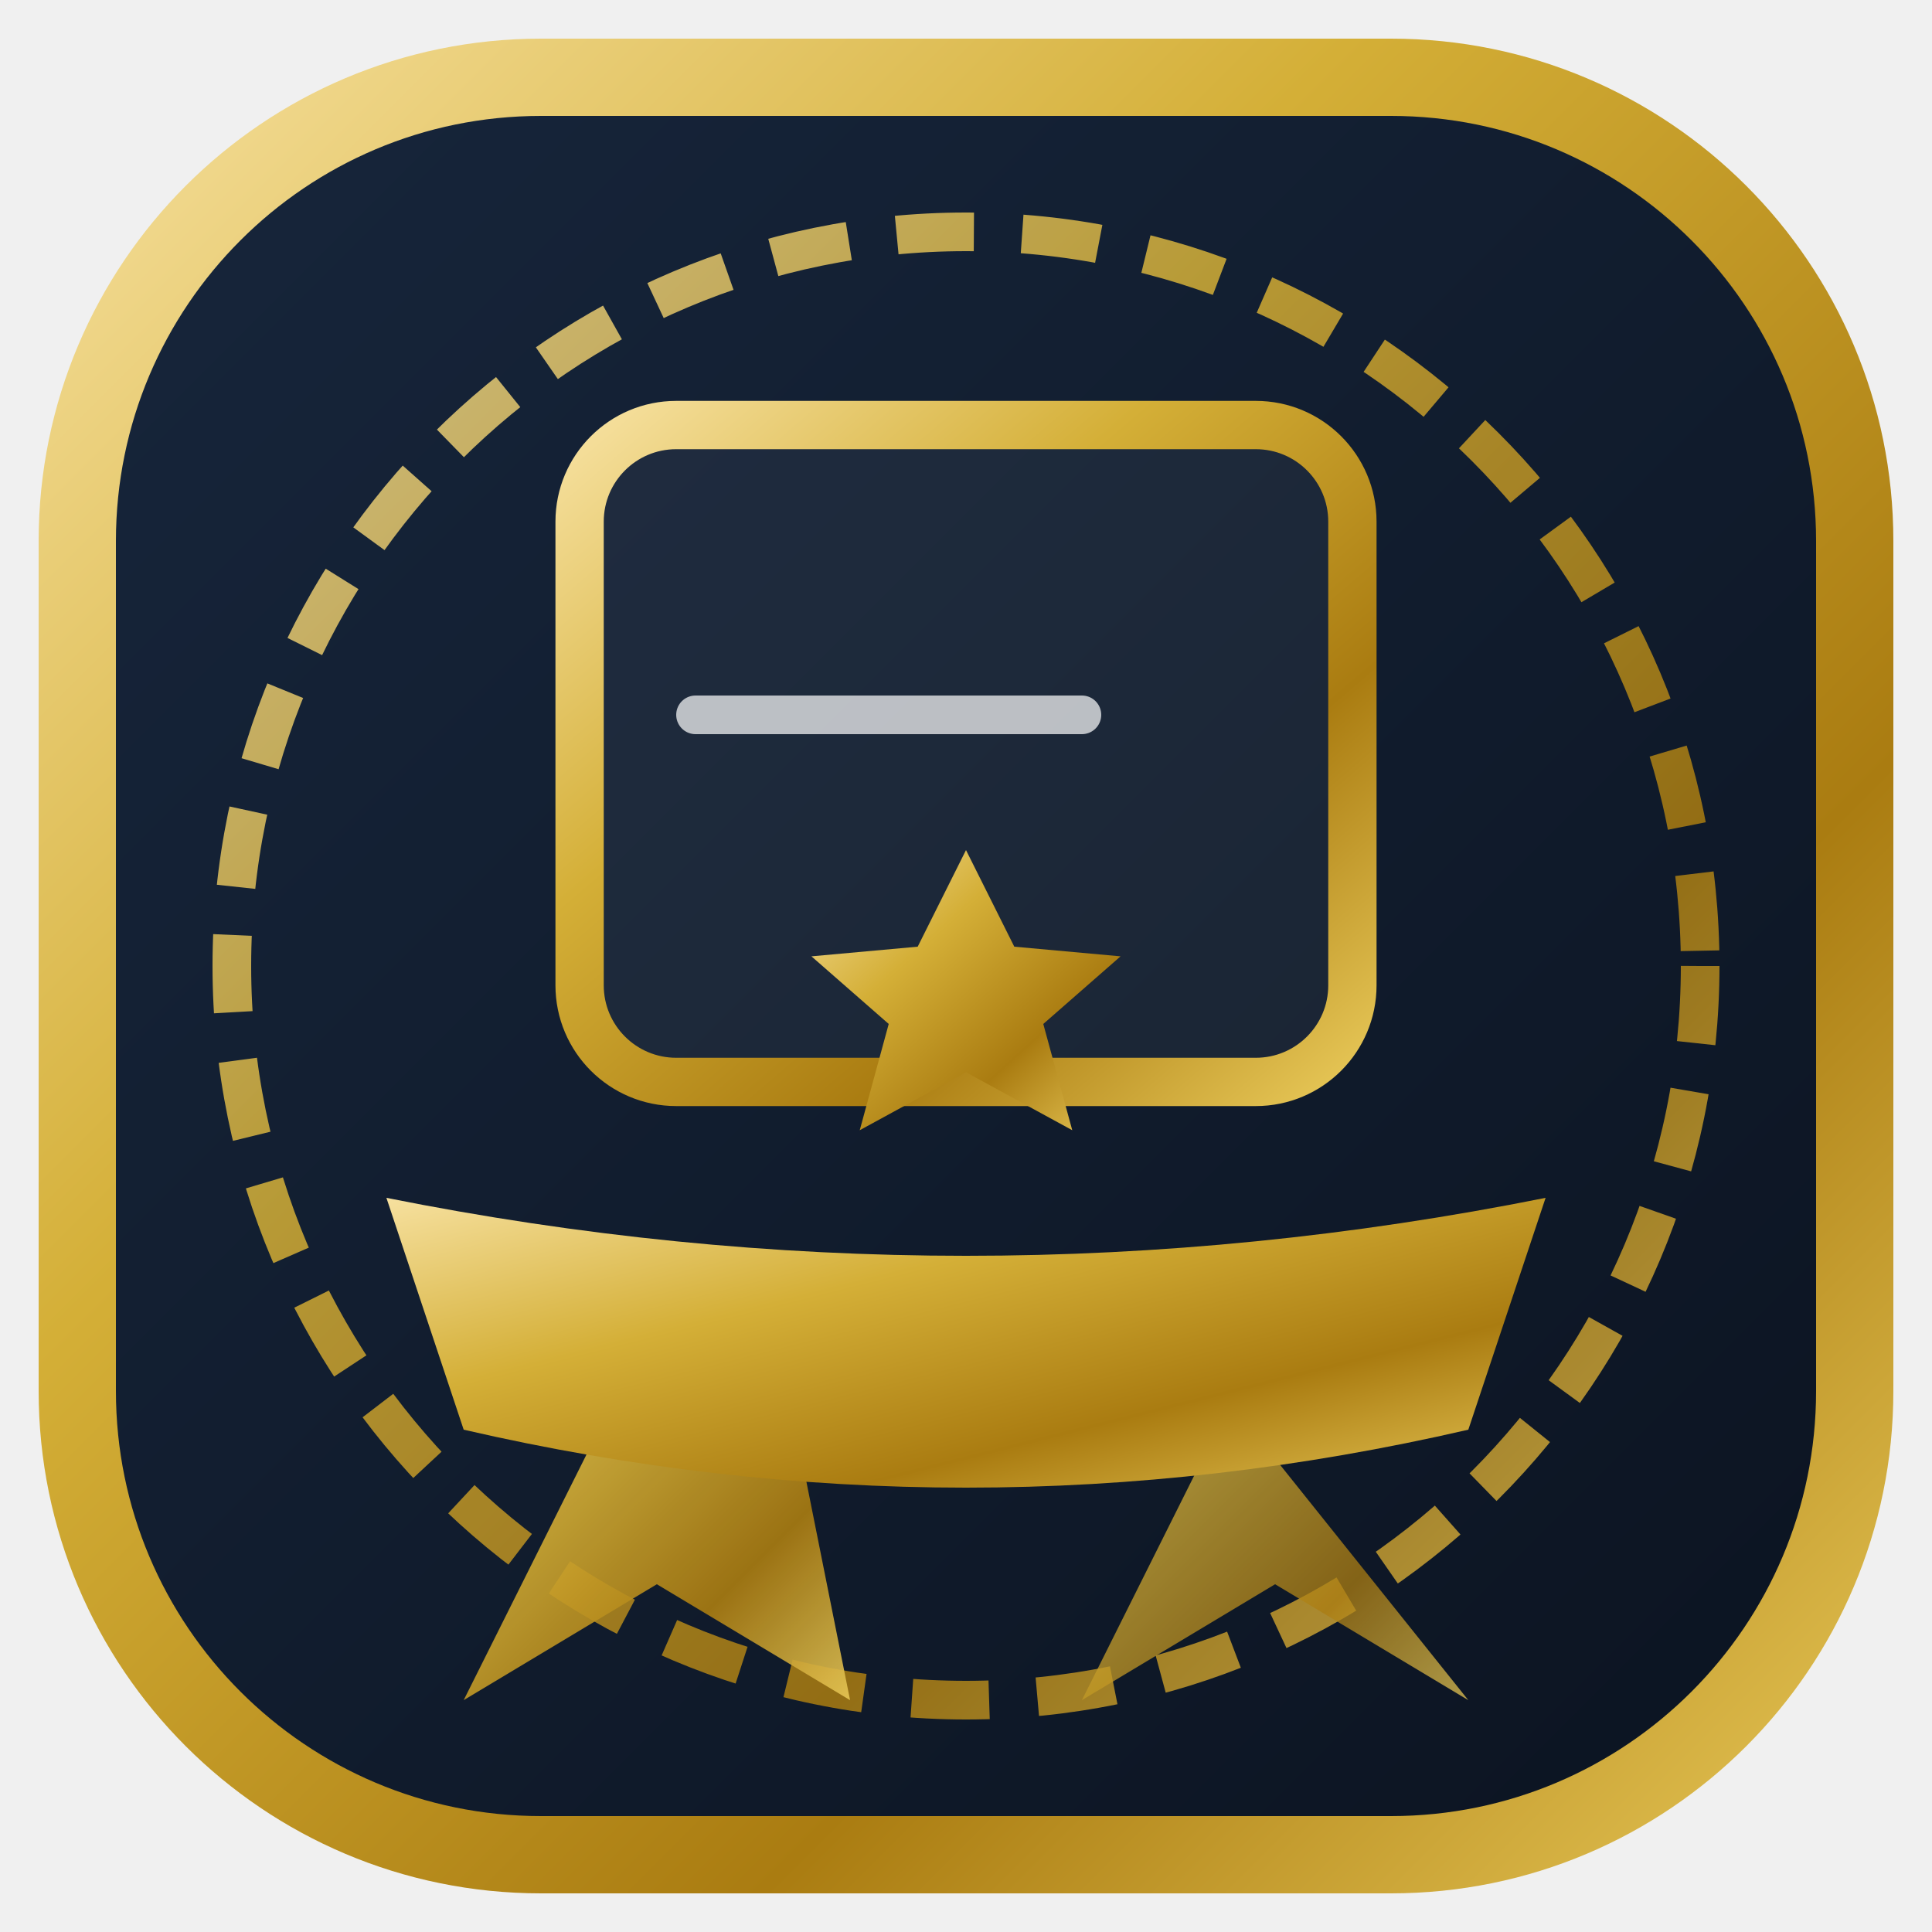
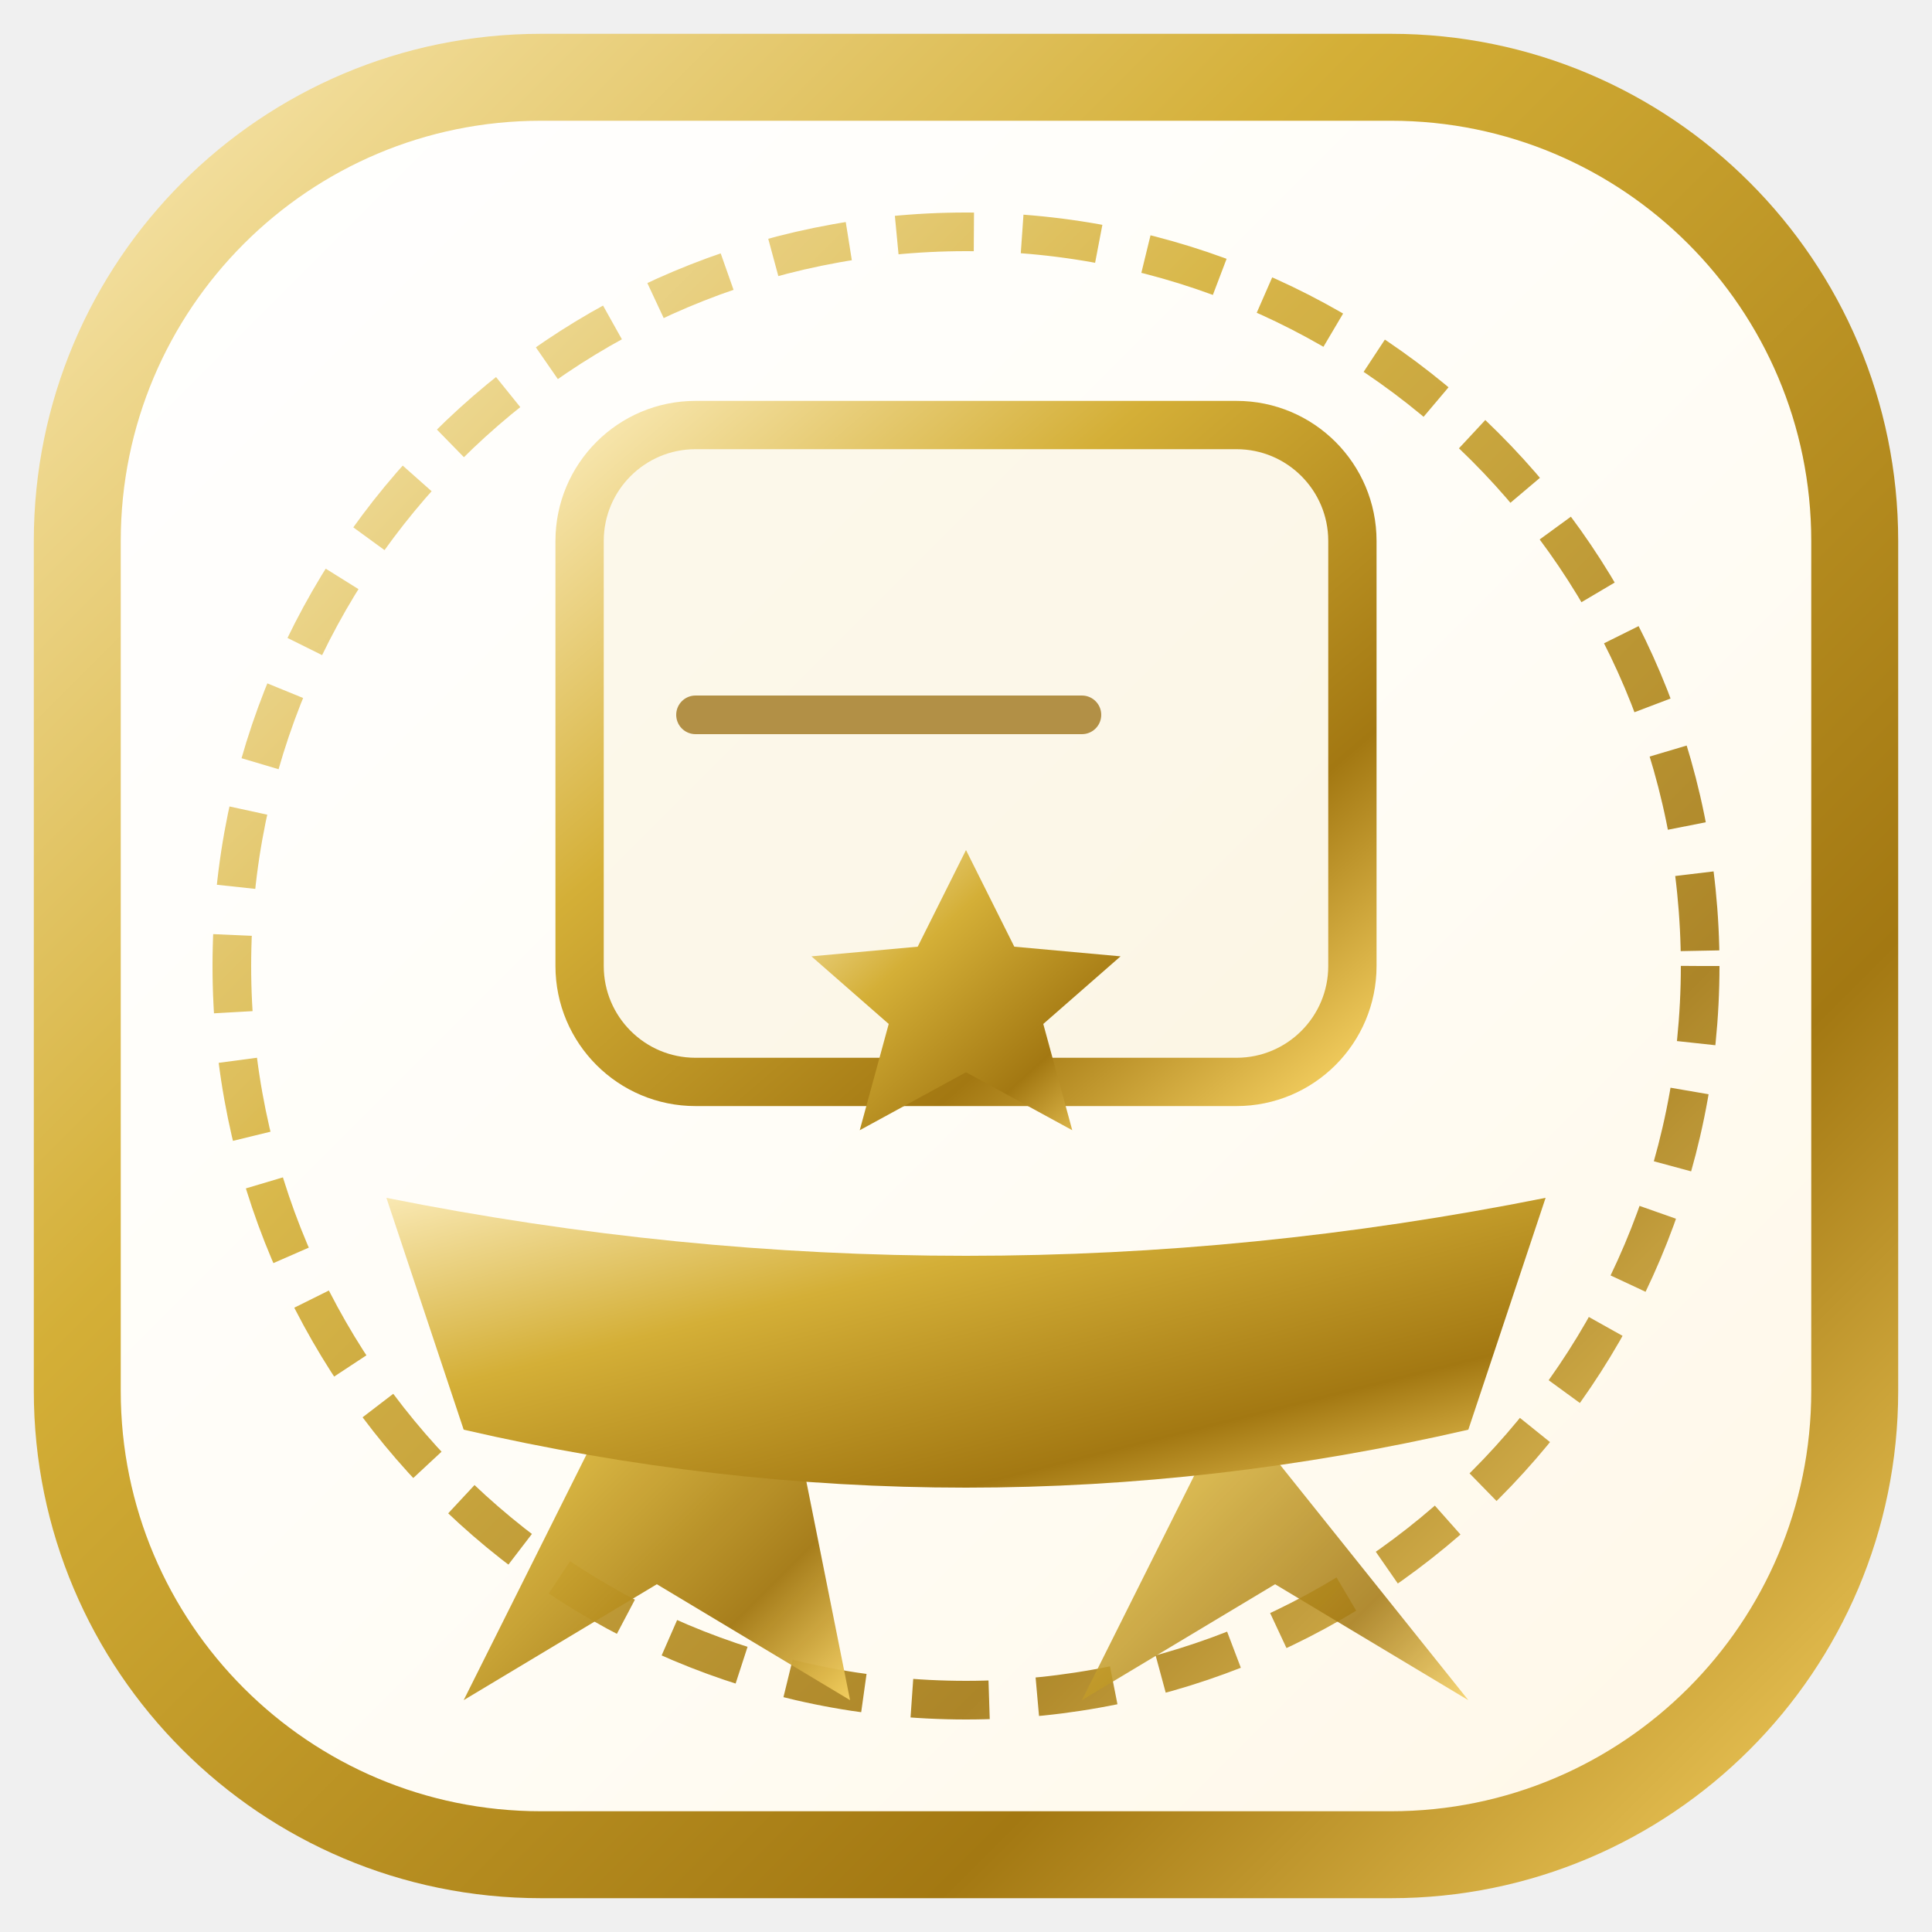
<svg xmlns="http://www.w3.org/2000/svg" viewBox="0 0 100 100" fill="none">
  <defs>
    <linearGradient id="favGoldGrad" x1="0%" y1="0%" x2="100%" y2="100%">
-       <stop offset="0%" stop-color="#F6E09E" />
+       <stop offset="0%" stop-color="#F9E8B2" />
      <stop offset="35%" stop-color="#D4AF37" />
-       <stop offset="70%" stop-color="#AA7C11" />
-       <stop offset="100%" stop-color="#E6C656" />
+       <stop offset="75%" stop-color="#A37812" />
+       <stop offset="100%" stop-color="#F5D061" />
    </linearGradient>
-     <linearGradient id="favDarkGrad" x1="0%" y1="0%" x2="100%" y2="100%">
-       <stop offset="0%" stop-color="#17263C" />
-       <stop offset="100%" stop-color="#0B1320" />
+     <linearGradient id="favGlassGrad" x1="0%" y1="0%" x2="100%" y2="100%">
+       <stop offset="0%" stop-color="#FFFFFF" />
+       <stop offset="50%" stop-color="#FFFDF7" />
+       <stop offset="100%" stop-color="#FFF7E6" />
    </linearGradient>
  </defs>
-   <rect x="4" y="4" width="92" height="92" rx="24" fill="url(#favDarkGrad)" stroke="url(#favGoldGrad)" stroke-width="4" />
-   <circle cx="50" cy="50" r="38" fill="none" stroke="url(#favGoldGrad)" stroke-width="2" stroke-dasharray="4 2.5" opacity="0.85" />
-   <path d="M34 68 L24 88 L34 82 L44 88 L40 68 Z" fill="url(#favGoldGrad)" opacity="0.9" />
-   <path d="M66 68 L56 88 L66 82 L76 88 L60 68 Z" fill="url(#favGoldGrad)" opacity="0.75" />
+   <rect x="4" y="4" width="92" height="92" rx="24" fill="url(#favGlassGrad)" stroke="url(#favGoldGrad)" stroke-width="4.5" />
+   <circle cx="50" cy="50" r="38" fill="none" stroke="url(#favGoldGrad)" stroke-width="2" stroke-dasharray="4 2.5" opacity="0.9" />
+   <path d="M34 68 L24 88 L34 82 L44 88 L40 68 Z" fill="url(#favGoldGrad)" opacity="0.95" />
+   <path d="M66 68 L56 88 L66 82 L76 88 L60 68 Z" fill="url(#favGoldGrad)" opacity="0.85" />
  <path d="M20 62 Q50 68 80 62 L76 74 Q50 80 24 74 Z" fill="url(#favGoldGrad)" />
-   <rect x="30" y="22" width="40" height="34" rx="5" fill="rgba(255, 255, 255, 0.05)" stroke="url(#favGoldGrad)" stroke-width="2.5" />
+   <rect x="30" y="22" width="40" height="34" rx="6" fill="rgba(212, 175, 55, 0.08)" stroke="url(#favGoldGrad)" stroke-width="2.5" />
  <line x1="36" y1="30" x2="64" y2="30" stroke="url(#favGoldGrad)" stroke-width="2.5" stroke-linecap="round" />
-   <line x1="36" y1="37" x2="56" y2="37" stroke="#FFFFFF" stroke-width="2" stroke-linecap="round" opacity="0.7" />
+   <line x1="36" y1="37" x2="56" y2="37" stroke="#996E10" stroke-width="2" stroke-linecap="round" opacity="0.75" />
  <polygon points="50,44 52.5,49 58,49.5 54,53 55.5,58.5 50,55.5 44.5,58.5 46,53 42,49.5 47.5,49" fill="url(#favGoldGrad)" />
</svg>
